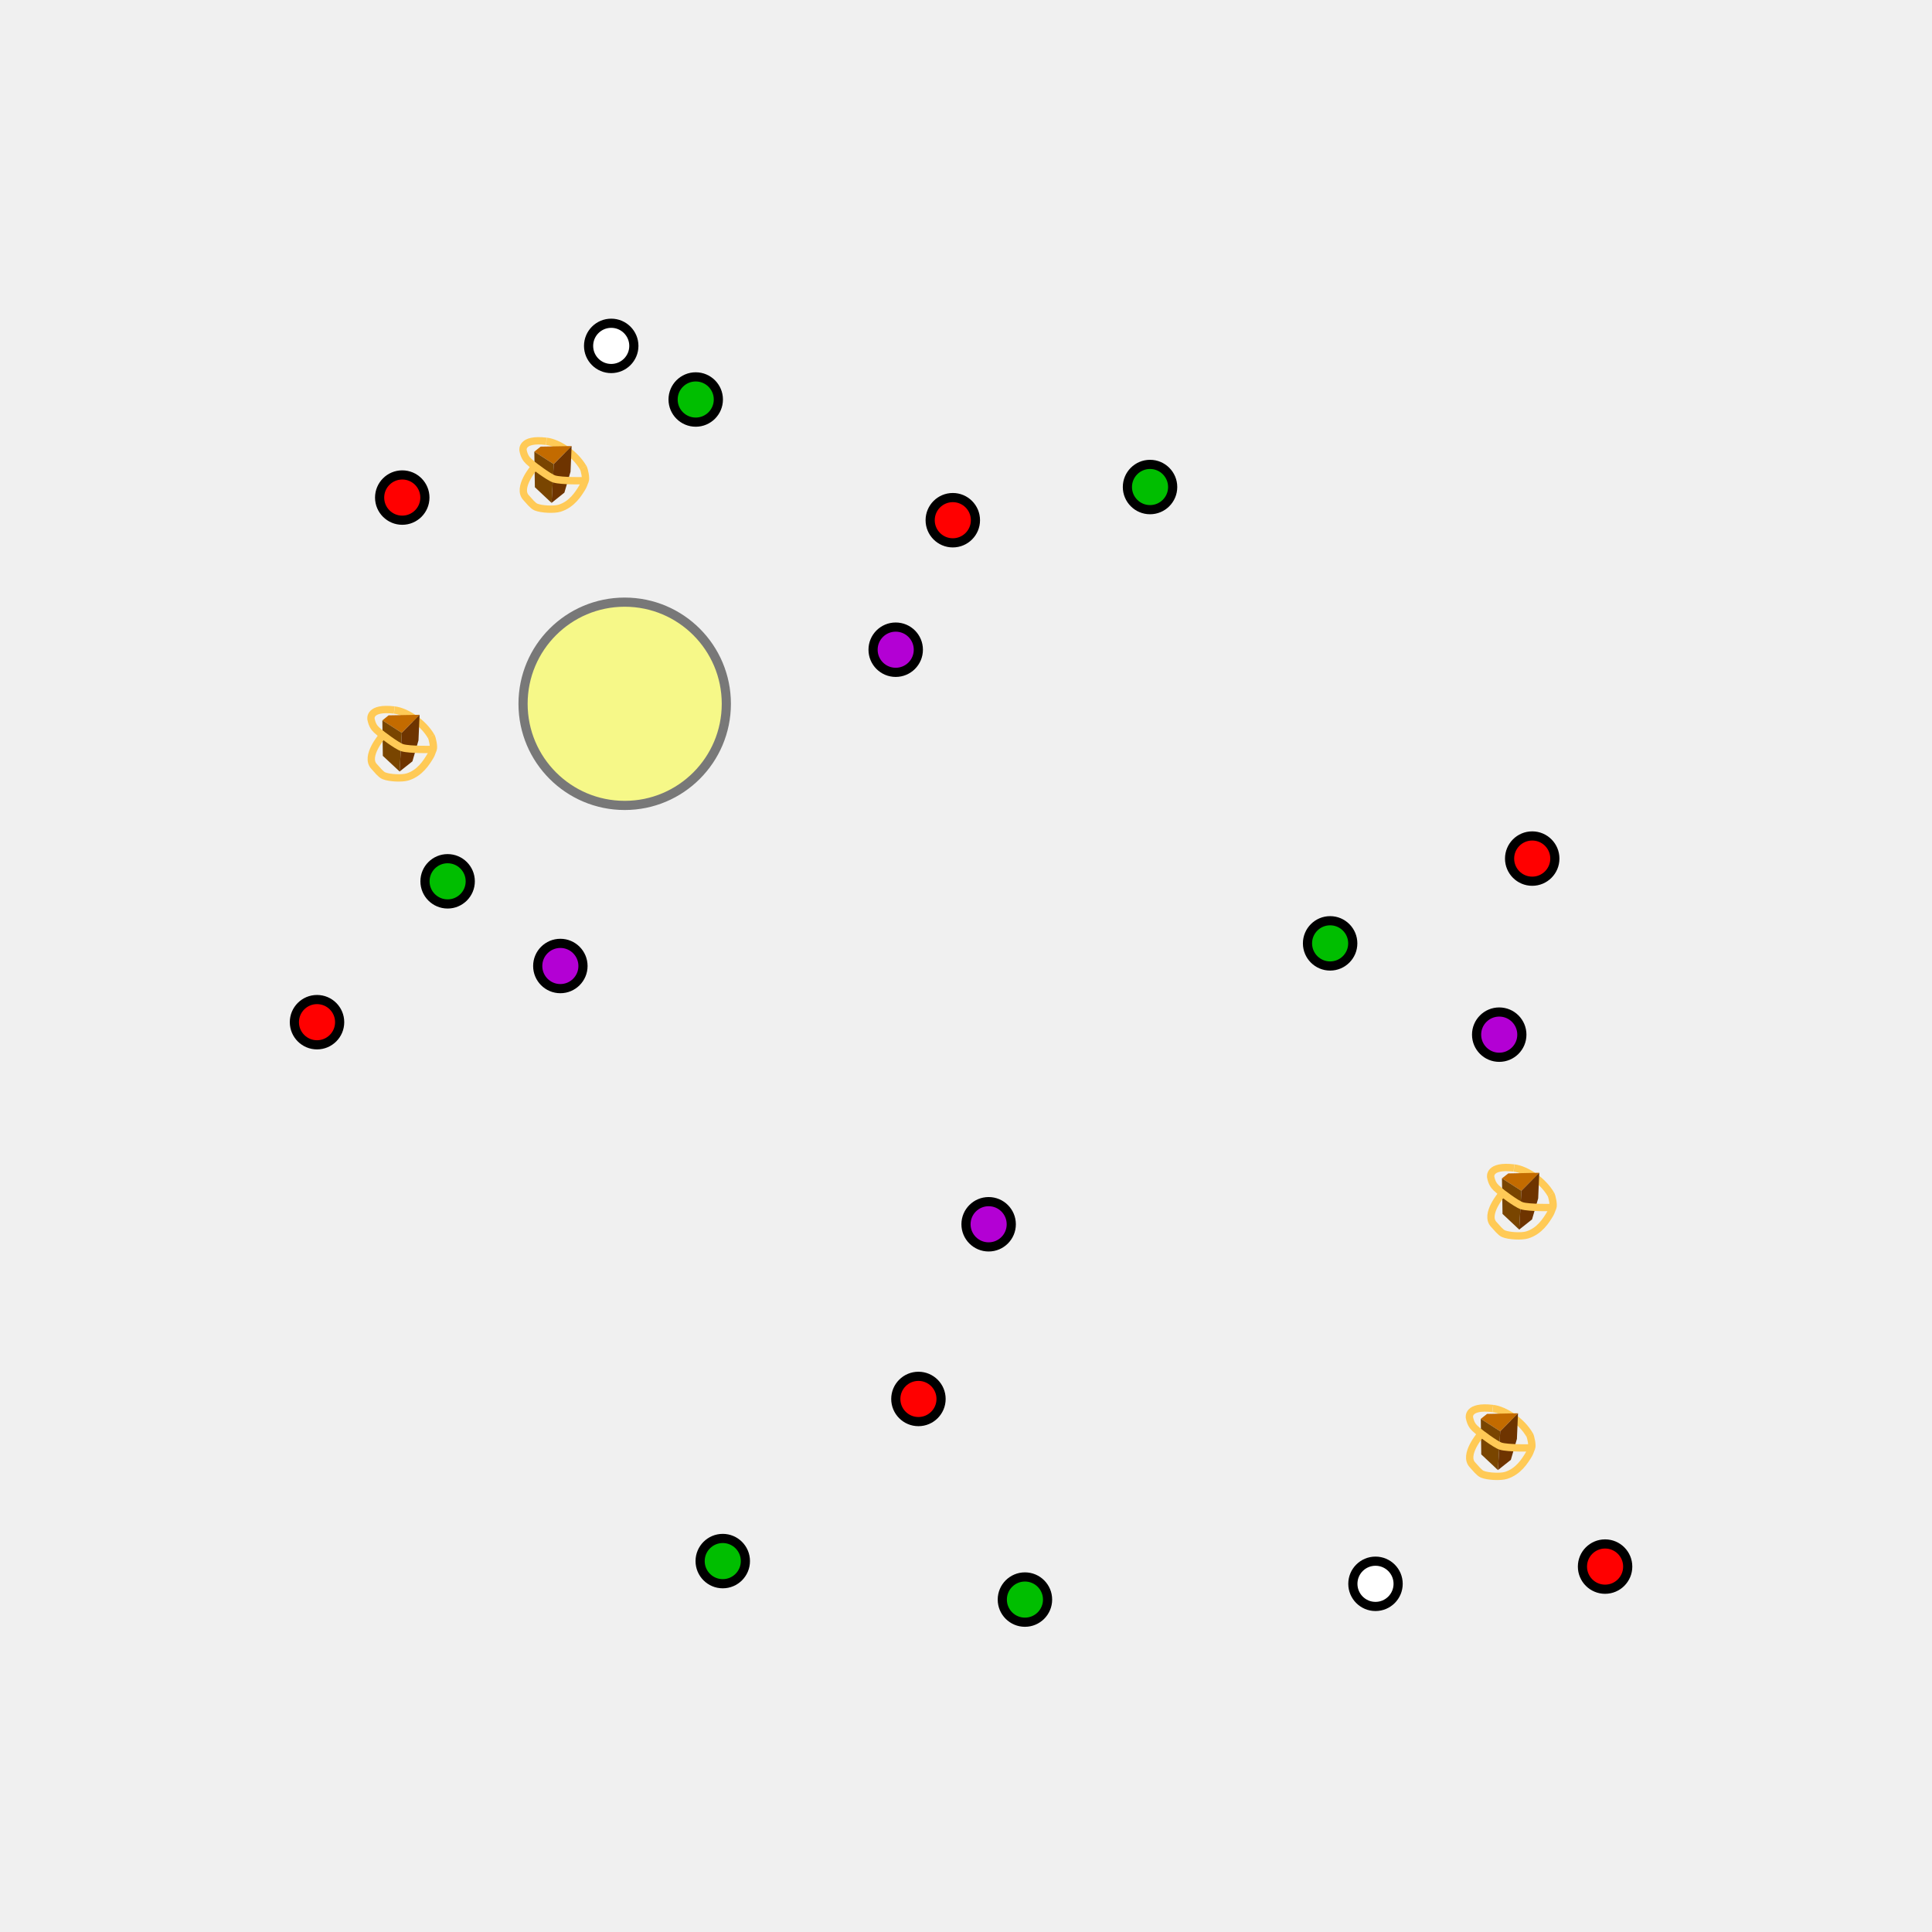
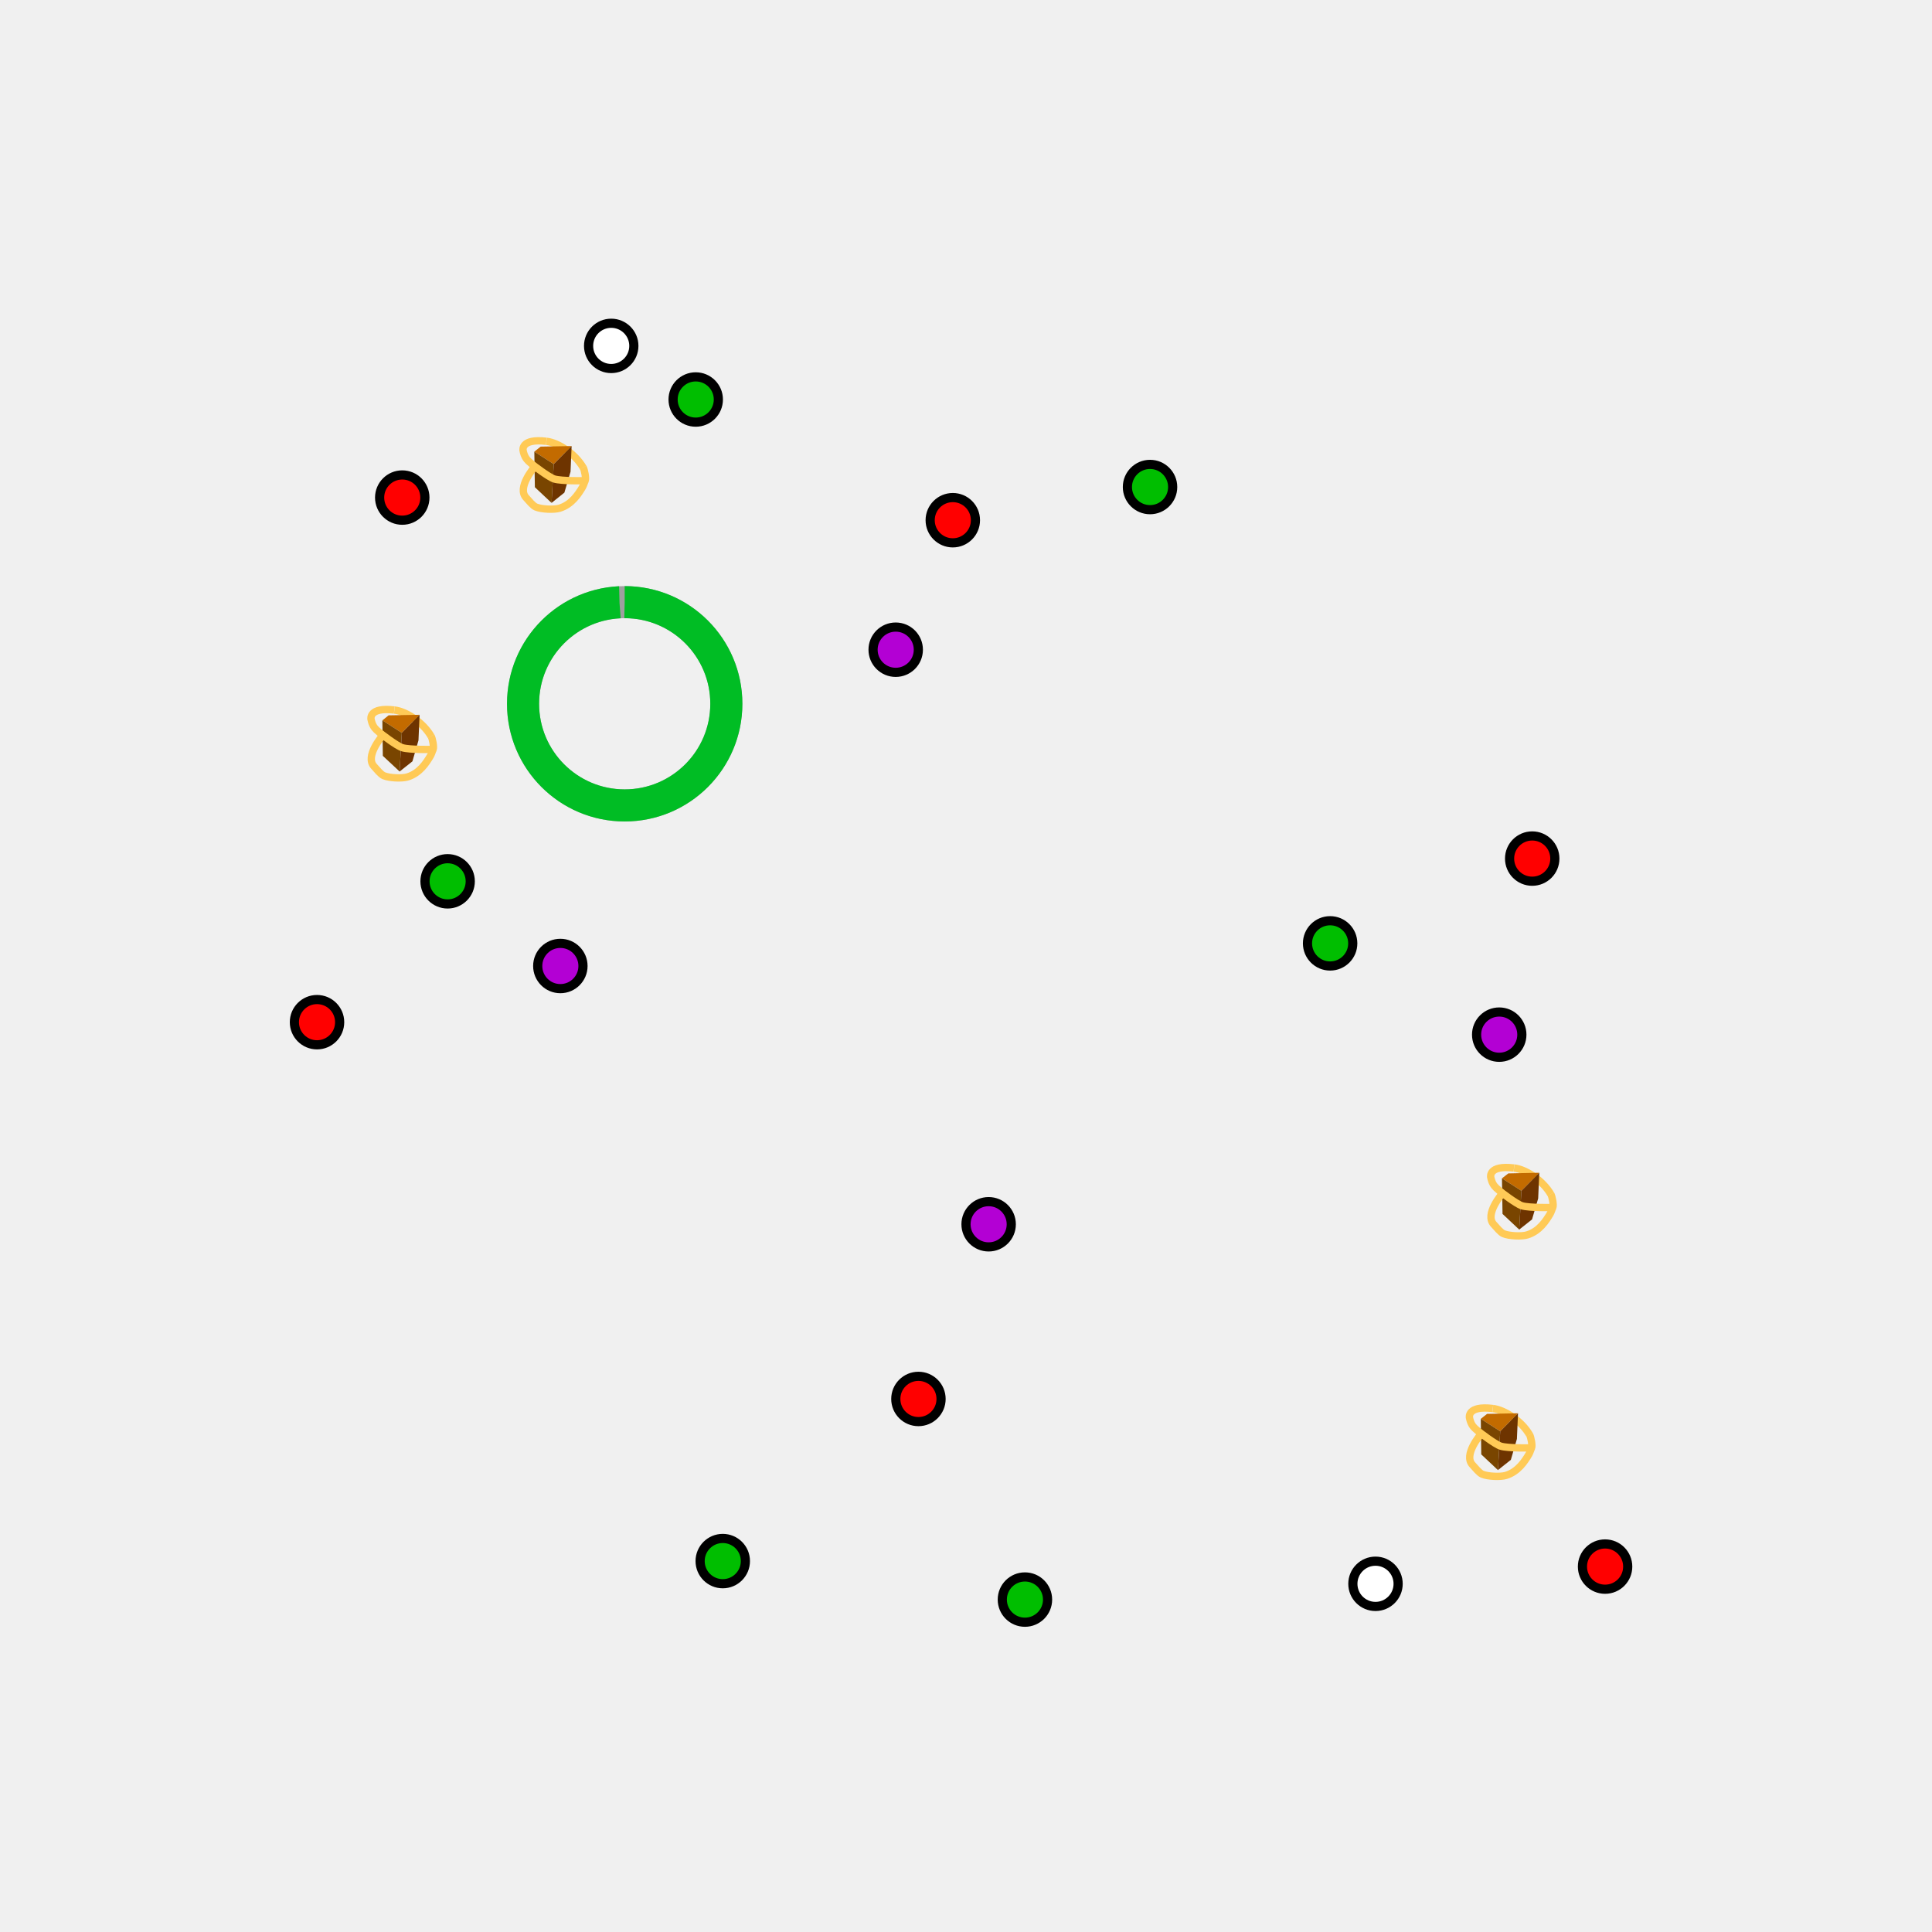
<svg xmlns="http://www.w3.org/2000/svg" version="1.1" id="mapoverlay" x="0px" y="0px" viewBox="0 0 2108 2108" style="enable-background:new 0 0 2108 2108;" xml:space="preserve">
  <style type="text/css">
- 	.st0{opacity:0.5;fill:#FBFF1F;stroke:#000000;stroke-width:10;stroke-miterlimit:10;enable-background:new    ;}
+ 	.st0{opacity:1.0;fill:none;stroke:#9f9f9f;stroke-width:35;stroke-miterlimit:10;enable-background:new    ;}
	.st1{fill:#B300D4;stroke:#000000;stroke-width:10;stroke-miterlimit:10;}
	.st2{fill:#00BE00;stroke:#000000;stroke-width:10;stroke-miterlimit:10;}
	.st3{fill:#FF0000;stroke:#000000;stroke-width:10;stroke-miterlimit:10;}
	.st4{fill:#FFFFFF;stroke:#000000;stroke-width:10;stroke-miterlimit:10;}
	.st5{fill:none;stroke:#FFCA56;stroke-width:8;stroke-miterlimit:10;}
	.st6{fill:#C36B00;}
	.st7{fill:#794500;}
	.st8{fill:#6E3400;}
+ 	.st9{fill:none;;stroke-width:35;};
</style>
  <circle class="st0" cx="681.6" cy="767.9" r="110.9" />
+   <g transform="rotate(-90 681.6 767.9)">
+     <circle id="progresscircle" stroke="#00bd24" class="st9" cx="681.6" cy="767.9" r="110.9" stroke-dasharray="691.15" stroke-dashoffset="0" stroke-linecap="butt" />
+   </g>
  <circle id="Camp0" class="st1" cx="977.3" cy="708.9" r="24.7" />
  <circle id="Camp1" class="st2" cx="1254.8" cy="531.4" r="24.7" />
  <circle id="Camp2" class="st3" cx="1039.6" cy="567.6" r="24.7" />
  <circle id="Camp3" class="st2" cx="759.1" cy="435.9" r="24.7" />
  <circle id="Camp4" class="st4" cx="666.9" cy="377.4" r="24.7" />
  <circle id="Camp5" class="st3" cx="438.9" cy="542.9" r="24.7" />
  <circle id="Camp6" class="st2" cx="488.4" cy="961.6" r="24.7" />
  <circle id="Camp7" class="st1" cx="611.4" cy="1054" r="24.7" />
  <circle id="Camp8" class="st3" cx="345.9" cy="1115.3" r="24.7" />
  <circle id="Camp9" class="st3" cx="1002.1" cy="1526.4" r="24.7" />
  <circle id="Camp10" class="st2" cx="788.6" cy="1703.3" r="24.7" />
  <circle id="Camp11" class="st4" cx="1500.8" cy="1728.1" r="24.7" />
  <circle id="Camp12" class="st2" cx="1118.3" cy="1745.3" r="24.7" />
  <circle id="Camp13" class="st1" cx="1078.7" cy="1335.8" r="24.7" />
  <circle id="Camp14" class="st3" cx="1751.3" cy="1709.3" r="24.7" />
  <circle id="Camp15" class="st2" cx="1451.3" cy="1029.3" r="24.7" />
  <circle id="Camp16" class="st1" cx="1635.8" cy="1128.9" r="24.7" />
  <circle id="Camp17" class="st3" cx="1671.8" cy="936.8" r="24.7" />
  <g id="BRune0">
    <g id="Layer_4_1_">
      <path class="st5" d="M1628.8,1536.8c13.1,1.5,31.5,13.8,40.1,28.7" />
    </g>
    <g id="rune_1_">
      <polygon class="st6" points="1636.9,1561.7 1656.3,1542 1622.5,1542.7 1615.7,1548.1   " />
      <polygon class="st7" points="1634.4,1604 1636.9,1561.7 1615.7,1548.1 1616.2,1586.9   " />
      <polygon class="st8" points="1656.3,1542 1655.1,1570 1648.5,1592.8 1634.4,1604 1636.9,1561.7   " />
    </g>
    <g id="ring_1_">
      <g>
        <path class="st5" d="M1668.9,1565.3c1.5,2.7,3.3,11.9,2.2,14.5c-1.1,2.3-1.7,4.9-3,7.1c-4.4,7.4-11.6,18.8-24.9,22.9     c-6.2,1.9-19.9,1.2-25.9-1.3c-3.4-1.4-7.8-7.1-10.6-10.1c-10.5-10.9,8.9-33.3,8.9-33.3c-2.9-5.8-9.9-5.8-12.3-18.4     c0,0-2.7-13.3,25.4-9.9" />
        <path class="st5" d="M1613.7,1562.3c0,0,17.6,13.7,23.7,15.6c8,2.5,33.7,1.9,33.7,1.9" />
      </g>
    </g>
  </g>
  <g id="BRune1">
    <g id="Layer_4_2_">
      <path class="st5" d="M1652,1274.4c13.1,1.5,31.5,13.8,40.1,28.7" />
    </g>
    <g id="rune_2_">
      <polygon class="st6" points="1660,1299.3 1679.5,1279.6 1645.7,1280.3 1638.8,1285.7   " />
      <polygon class="st7" points="1657.6,1341.6 1660,1299.3 1638.8,1285.7 1639.4,1324.5   " />
      <polygon class="st8" points="1679.5,1279.6 1678.3,1307.6 1671.6,1330.5 1657.6,1341.6 1660,1299.3   " />
    </g>
    <g id="ring_2_">
      <g>
        <path class="st5" d="M1692.1,1302.9c1.5,2.7,3.3,11.9,2.2,14.5c-1.1,2.3-1.7,4.9-3,7.1c-4.4,7.4-11.6,18.8-24.9,22.9     c-6.2,1.9-19.9,1.2-25.9-1.3c-3.4-1.4-7.8-7.1-10.6-10.1c-10.5-10.9,8.9-33.3,8.9-33.3c-2.9-5.8-9.9-5.8-12.3-18.4     c0,0-2.7-13.3,25.4-9.9" />
        <path class="st5" d="M1636.8,1300c0,0,17.6,13.7,23.7,15.6c8,2.5,33.7,1.9,33.7,1.9" />
      </g>
    </g>
  </g>
  <g id="BRune2">
    <g id="Layer_4_3_">
      <path class="st5" d="M596.2,481.5c13.1,1.5,31.5,13.8,40.1,28.7" />
    </g>
    <g id="rune_3_">
      <polygon class="st6" points="604.2,506.4 623.7,486.7 589.9,487.3 583,492.8   " />
      <polygon class="st7" points="601.8,548.7 604.2,506.4 583,492.8 583.6,531.6   " />
      <polygon class="st8" points="623.7,486.7 622.5,514.7 615.8,537.5 601.8,548.7 604.2,506.4   " />
    </g>
    <g id="ring_3_">
      <g>
        <path class="st5" d="M636.3,510c1.5,2.7,3.3,11.9,2.2,14.5c-1.1,2.3-1.7,4.9-3,7.1c-4.4,7.4-11.6,18.8-24.9,22.9     c-6.2,1.9-19.9,1.2-25.9-1.3c-3.4-1.4-7.8-7.1-10.6-10.1c-10.5-10.9,8.9-33.3,8.9-33.3c-2.9-5.8-9.9-5.8-12.3-18.4     c0,0-2.7-13.3,25.4-9.9" />
        <path class="st5" d="M581,507c0,0,17.6,13.7,23.7,15.6c8,2.5,33.7,1.9,33.7,1.9" />
      </g>
    </g>
  </g>
  <g id="BRune3">
    <g id="Layer_4_5_">
      <path class="st5" d="M430.3,774.7c13.1,1.5,31.5,13.8,40.1,28.7" />
    </g>
    <g id="rune_5_">
      <polygon class="st6" points="438.4,799.6 457.8,779.9 424,780.5 417.2,786   " />
      <polygon class="st7" points="436,841.8 438.4,799.6 417.2,786 417.7,824.7   " />
      <polygon class="st8" points="457.8,779.9 456.6,807.8 450,830.7 436,841.8 438.4,799.6   " />
    </g>
    <g id="ring_5_">
      <g>
        <path class="st5" d="M470.4,803.2c1.5,2.7,3.3,11.9,2.2,14.5c-1.1,2.3-1.7,4.9-3,7.1c-4.4,7.4-11.6,18.8-24.9,22.9     c-6.2,1.9-19.9,1.2-25.9-1.3c-3.4-1.4-7.8-7.1-10.6-10.1c-10.5-10.9,8.9-33.3,8.9-33.3c-2.9-5.8-9.9-5.8-12.3-18.4     c0,0-2.7-13.3,25.4-9.9" />
        <path class="st5" d="M415.2,800.2c0,0,17.6,13.7,23.7,15.6c8,2.5,33.7,1.9,33.7,1.9" />
      </g>
    </g>
  </g>
</svg>
